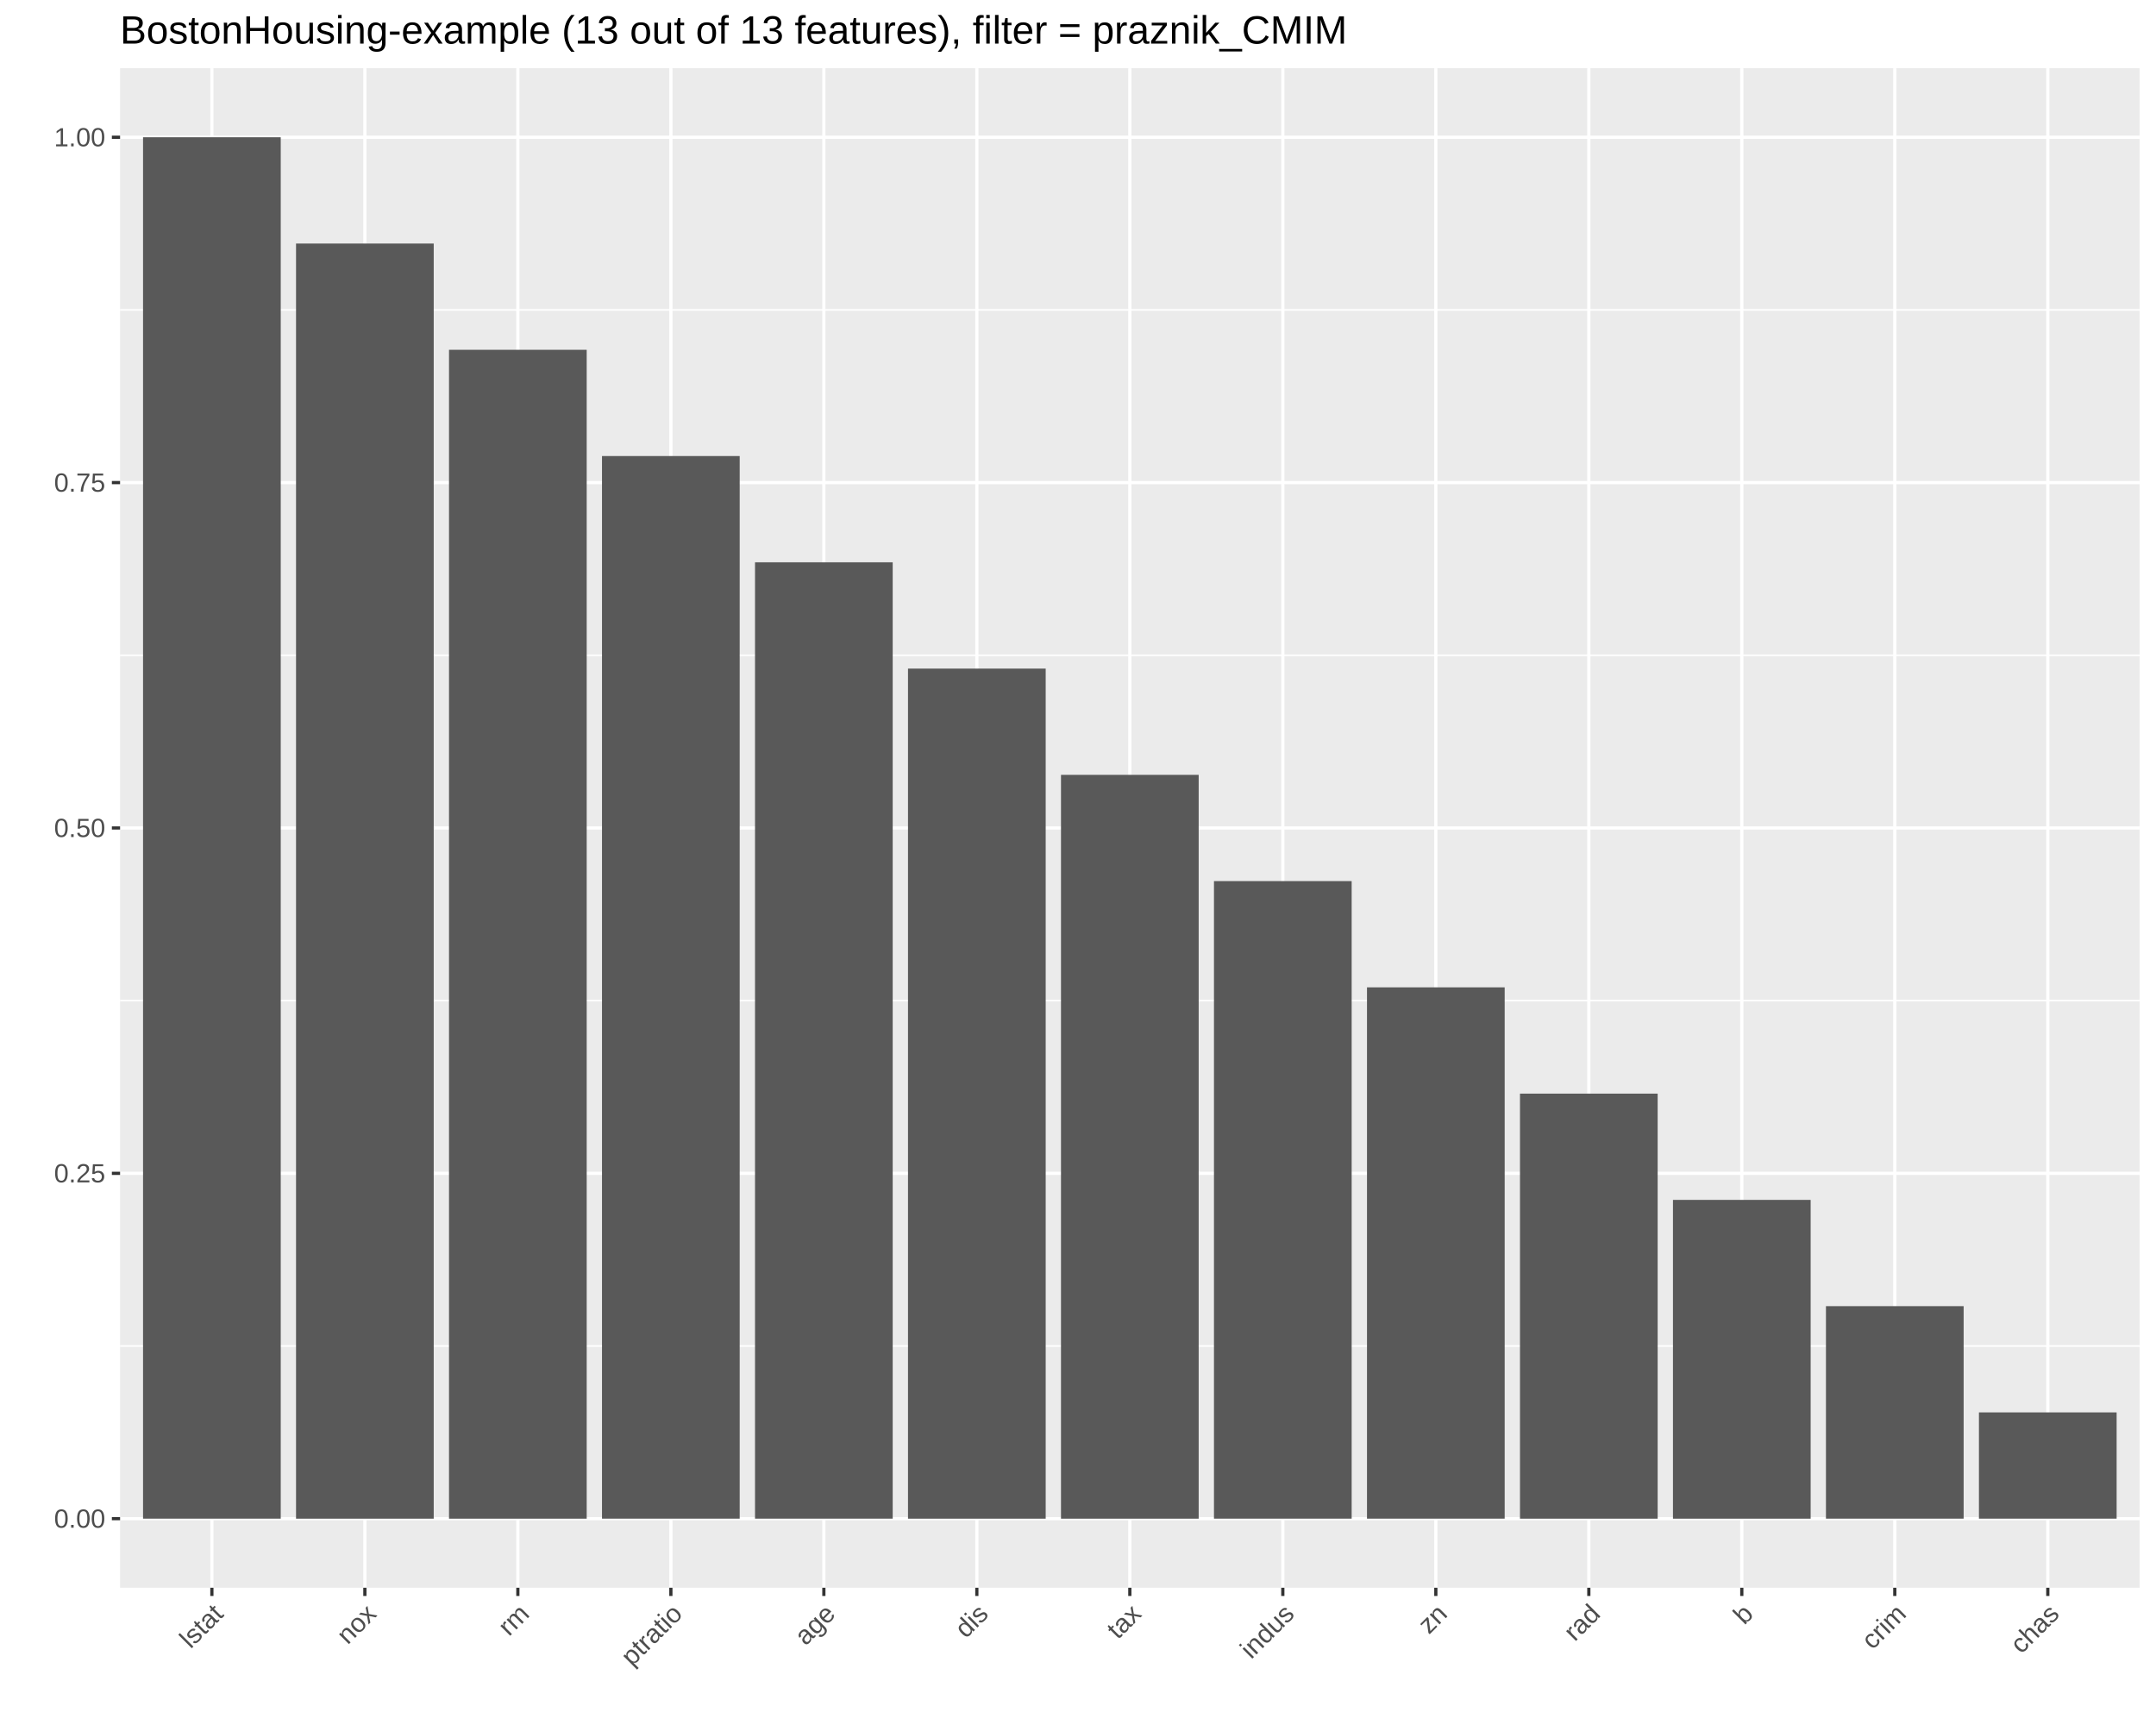
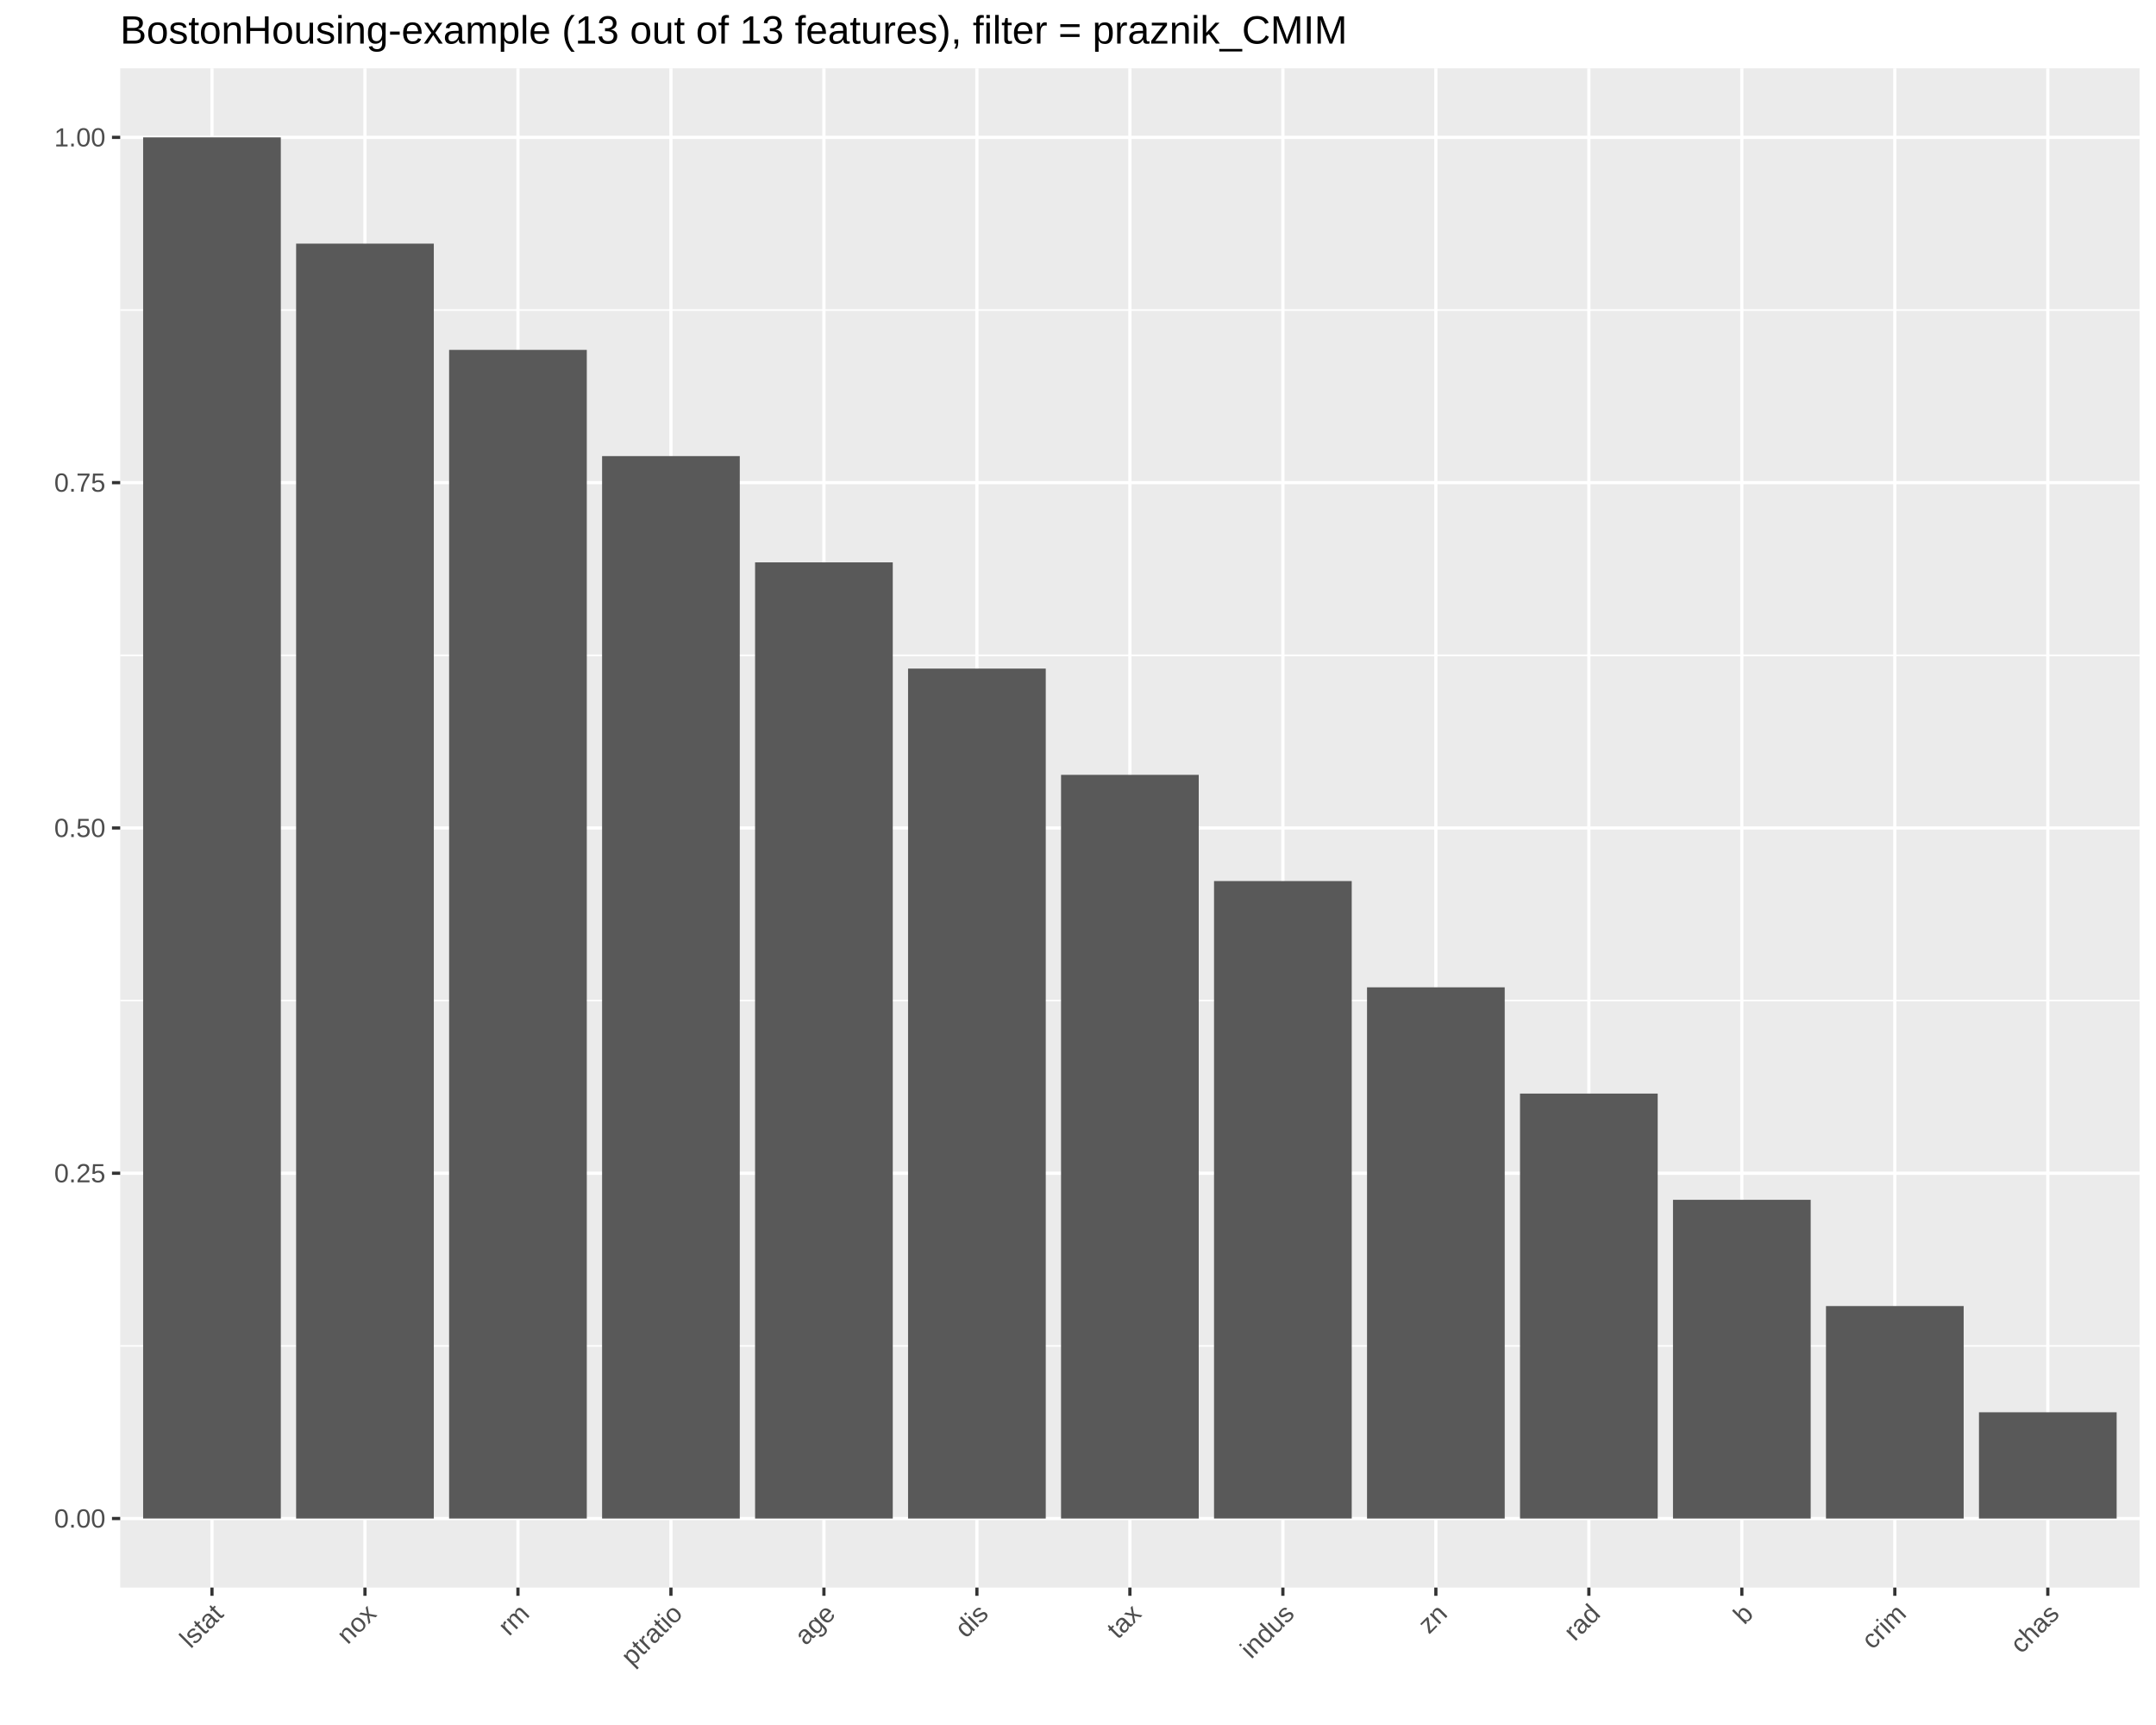
<svg xmlns="http://www.w3.org/2000/svg" viewBox="0 0 720.00 576.00">
  <defs>
    <style type="text/css">
    line, polyline, polygon, path, rect, circle {
      fill: none;
      stroke: #000000;
      stroke-linecap: round;
      stroke-linejoin: round;
      stroke-miterlimit: 10.00;
    }
  </style>
  </defs>
  <rect width="100%" height="100%" style="stroke: none; fill: #FFFFFF;" />
  <rect x="0.00" y="0.00" width="720.00" height="576.00" style="stroke-width: 1.07; stroke: #FFFFFF; fill: #FFFFFF;" />
  <defs>
-     <clipPath id="cpNDAuMTB8NzE0LjUyfDUzMC4xN3wyMi43Nw==">
-       <rect x="40.10" y="22.77" width="674.42" height="507.40" />
+     <clipPath id="cpNDAuMTR8NzE0LjUyfDUzMC4xMnwyMi44MQ==">
+       <rect x="40.14" y="22.81" width="674.38" height="507.30" />
    </clipPath>
  </defs>
-   <rect x="40.10" y="22.77" width="674.42" height="507.40" style="stroke-width: 1.07; stroke: none; fill: #EBEBEB;" clip-path="url(#cpNDAuMTB8NzE0LjUyfDUzMC4xN3wyMi43Nw==)" />
-   <polyline points="40.10,449.45 714.52,449.45 " style="stroke-width: 0.53; stroke: #FFFFFF; stroke-linecap: butt;" clip-path="url(#cpNDAuMTB8NzE0LjUyfDUzMC4xN3wyMi43Nw==)" />
-   <polyline points="40.10,334.13 714.52,334.13 " style="stroke-width: 0.53; stroke: #FFFFFF; stroke-linecap: butt;" clip-path="url(#cpNDAuMTB8NzE0LjUyfDUzMC4xN3wyMi43Nw==)" />
-   <polyline points="40.10,218.81 714.52,218.81 " style="stroke-width: 0.53; stroke: #FFFFFF; stroke-linecap: butt;" clip-path="url(#cpNDAuMTB8NzE0LjUyfDUzMC4xN3wyMi43Nw==)" />
-   <polyline points="40.10,103.49 714.52,103.49 " style="stroke-width: 0.53; stroke: #FFFFFF; stroke-linecap: butt;" clip-path="url(#cpNDAuMTB8NzE0LjUyfDUzMC4xN3wyMi43Nw==)" />
-   <polyline points="40.10,507.10 714.52,507.10 " style="stroke-width: 1.07; stroke: #FFFFFF; stroke-linecap: butt;" clip-path="url(#cpNDAuMTB8NzE0LjUyfDUzMC4xN3wyMi43Nw==)" />
-   <polyline points="40.10,391.79 714.52,391.79 " style="stroke-width: 1.07; stroke: #FFFFFF; stroke-linecap: butt;" clip-path="url(#cpNDAuMTB8NzE0LjUyfDUzMC4xN3wyMi43Nw==)" />
-   <polyline points="40.10,276.47 714.52,276.47 " style="stroke-width: 1.07; stroke: #FFFFFF; stroke-linecap: butt;" clip-path="url(#cpNDAuMTB8NzE0LjUyfDUzMC4xN3wyMi43Nw==)" />
-   <polyline points="40.10,161.15 714.52,161.15 " style="stroke-width: 1.07; stroke: #FFFFFF; stroke-linecap: butt;" clip-path="url(#cpNDAuMTB8NzE0LjUyfDUzMC4xN3wyMi43Nw==)" />
-   <polyline points="40.10,45.83 714.52,45.83 " style="stroke-width: 1.07; stroke: #FFFFFF; stroke-linecap: butt;" clip-path="url(#cpNDAuMTB8NzE0LjUyfDUzMC4xN3wyMi43Nw==)" />
-   <polyline points="70.76,530.17 70.76,22.77 " style="stroke-width: 1.07; stroke: #FFFFFF; stroke-linecap: butt;" clip-path="url(#cpNDAuMTB8NzE0LjUyfDUzMC4xN3wyMi43Nw==)" />
-   <polyline points="121.85,530.17 121.85,22.77 " style="stroke-width: 1.07; stroke: #FFFFFF; stroke-linecap: butt;" clip-path="url(#cpNDAuMTB8NzE0LjUyfDUzMC4xN3wyMi43Nw==)" />
-   <polyline points="172.94,530.17 172.94,22.77 " style="stroke-width: 1.07; stroke: #FFFFFF; stroke-linecap: butt;" clip-path="url(#cpNDAuMTB8NzE0LjUyfDUzMC4xN3wyMi43Nw==)" />
-   <polyline points="224.04,530.17 224.04,22.77 " style="stroke-width: 1.07; stroke: #FFFFFF; stroke-linecap: butt;" clip-path="url(#cpNDAuMTB8NzE0LjUyfDUzMC4xN3wyMi43Nw==)" />
-   <polyline points="275.13,530.17 275.13,22.77 " style="stroke-width: 1.07; stroke: #FFFFFF; stroke-linecap: butt;" clip-path="url(#cpNDAuMTB8NzE0LjUyfDUzMC4xN3wyMi43Nw==)" />
-   <polyline points="326.22,530.17 326.22,22.77 " style="stroke-width: 1.07; stroke: #FFFFFF; stroke-linecap: butt;" clip-path="url(#cpNDAuMTB8NzE0LjUyfDUzMC4xN3wyMi43Nw==)" />
-   <polyline points="377.31,530.17 377.31,22.77 " style="stroke-width: 1.07; stroke: #FFFFFF; stroke-linecap: butt;" clip-path="url(#cpNDAuMTB8NzE0LjUyfDUzMC4xN3wyMi43Nw==)" />
-   <polyline points="428.40,530.17 428.40,22.77 " style="stroke-width: 1.07; stroke: #FFFFFF; stroke-linecap: butt;" clip-path="url(#cpNDAuMTB8NzE0LjUyfDUzMC4xN3wyMi43Nw==)" />
-   <polyline points="479.50,530.17 479.50,22.77 " style="stroke-width: 1.07; stroke: #FFFFFF; stroke-linecap: butt;" clip-path="url(#cpNDAuMTB8NzE0LjUyfDUzMC4xN3wyMi43Nw==)" />
-   <polyline points="530.59,530.17 530.59,22.77 " style="stroke-width: 1.07; stroke: #FFFFFF; stroke-linecap: butt;" clip-path="url(#cpNDAuMTB8NzE0LjUyfDUzMC4xN3wyMi43Nw==)" />
-   <polyline points="581.68,530.17 581.68,22.77 " style="stroke-width: 1.07; stroke: #FFFFFF; stroke-linecap: butt;" clip-path="url(#cpNDAuMTB8NzE0LjUyfDUzMC4xN3wyMi43Nw==)" />
-   <polyline points="632.77,530.17 632.77,22.77 " style="stroke-width: 1.07; stroke: #FFFFFF; stroke-linecap: butt;" clip-path="url(#cpNDAuMTB8NzE0LjUyfDUzMC4xN3wyMi43Nw==)" />
-   <polyline points="683.87,530.17 683.87,22.77 " style="stroke-width: 1.07; stroke: #FFFFFF; stroke-linecap: butt;" clip-path="url(#cpNDAuMTB8NzE0LjUyfDUzMC4xN3wyMi43Nw==)" />
-   <rect x="47.77" y="45.83" width="45.98" height="461.27" style="stroke-width: 1.07; stroke: none; stroke-linecap: square; stroke-linejoin: miter; fill: #595959;" clip-path="url(#cpNDAuMTB8NzE0LjUyfDUzMC4xN3wyMi43Nw==)" />
-   <rect x="98.86" y="81.32" width="45.98" height="425.79" style="stroke-width: 1.07; stroke: none; stroke-linecap: square; stroke-linejoin: miter; fill: #595959;" clip-path="url(#cpNDAuMTB8NzE0LjUyfDUzMC4xN3wyMi43Nw==)" />
-   <rect x="149.95" y="116.80" width="45.98" height="390.31" style="stroke-width: 1.07; stroke: none; stroke-linecap: square; stroke-linejoin: miter; fill: #595959;" clip-path="url(#cpNDAuMTB8NzE0LjUyfDUzMC4xN3wyMi43Nw==)" />
-   <rect x="201.04" y="152.28" width="45.98" height="354.82" style="stroke-width: 1.07; stroke: none; stroke-linecap: square; stroke-linejoin: miter; fill: #595959;" clip-path="url(#cpNDAuMTB8NzE0LjUyfDUzMC4xN3wyMi43Nw==)" />
-   <rect x="252.14" y="187.76" width="45.98" height="319.34" style="stroke-width: 1.07; stroke: none; stroke-linecap: square; stroke-linejoin: miter; fill: #595959;" clip-path="url(#cpNDAuMTB8NzE0LjUyfDUzMC4xN3wyMi43Nw==)" />
-   <rect x="303.23" y="223.25" width="45.98" height="283.86" style="stroke-width: 1.07; stroke: none; stroke-linecap: square; stroke-linejoin: miter; fill: #595959;" clip-path="url(#cpNDAuMTB8NzE0LjUyfDUzMC4xN3wyMi43Nw==)" />
-   <rect x="354.32" y="258.73" width="45.98" height="248.38" style="stroke-width: 1.07; stroke: none; stroke-linecap: square; stroke-linejoin: miter; fill: #595959;" clip-path="url(#cpNDAuMTB8NzE0LjUyfDUzMC4xN3wyMi43Nw==)" />
-   <rect x="405.41" y="294.21" width="45.98" height="212.89" style="stroke-width: 1.07; stroke: none; stroke-linecap: square; stroke-linejoin: miter; fill: #595959;" clip-path="url(#cpNDAuMTB8NzE0LjUyfDUzMC4xN3wyMi43Nw==)" />
-   <rect x="456.51" y="329.69" width="45.98" height="177.41" style="stroke-width: 1.07; stroke: none; stroke-linecap: square; stroke-linejoin: miter; fill: #595959;" clip-path="url(#cpNDAuMTB8NzE0LjUyfDUzMC4xN3wyMi43Nw==)" />
-   <rect x="507.60" y="365.18" width="45.98" height="141.93" style="stroke-width: 1.07; stroke: none; stroke-linecap: square; stroke-linejoin: miter; fill: #595959;" clip-path="url(#cpNDAuMTB8NzE0LjUyfDUzMC4xN3wyMi43Nw==)" />
-   <rect x="558.69" y="400.66" width="45.98" height="106.45" style="stroke-width: 1.07; stroke: none; stroke-linecap: square; stroke-linejoin: miter; fill: #595959;" clip-path="url(#cpNDAuMTB8NzE0LjUyfDUzMC4xN3wyMi43Nw==)" />
-   <rect x="609.78" y="436.14" width="45.98" height="70.96" style="stroke-width: 1.07; stroke: none; stroke-linecap: square; stroke-linejoin: miter; fill: #595959;" clip-path="url(#cpNDAuMTB8NzE0LjUyfDUzMC4xN3wyMi43Nw==)" />
-   <rect x="660.87" y="471.62" width="45.98" height="35.48" style="stroke-width: 1.07; stroke: none; stroke-linecap: square; stroke-linejoin: miter; fill: #595959;" clip-path="url(#cpNDAuMTB8NzE0LjUyfDUzMC4xN3wyMi43Nw==)" />
+   <rect x="40.14" y="22.81" width="674.38" height="507.30" style="stroke-width: 1.07; stroke: none; fill: #EBEBEB;" clip-path="url(#cpNDAuMTR8NzE0LjUyfDUzMC4xMnwyMi44MQ==)" />
+   <polyline points="40.14,449.41 714.52,449.41 " style="stroke-width: 0.53; stroke: #FFFFFF; stroke-linecap: butt;" clip-path="url(#cpNDAuMTR8NzE0LjUyfDUzMC4xMnwyMi44MQ==)" />
+   <polyline points="40.14,334.11 714.52,334.11 " style="stroke-width: 0.53; stroke: #FFFFFF; stroke-linecap: butt;" clip-path="url(#cpNDAuMTR8NzE0LjUyfDUzMC4xMnwyMi44MQ==)" />
+   <polyline points="40.14,218.82 714.52,218.82 " style="stroke-width: 0.53; stroke: #FFFFFF; stroke-linecap: butt;" clip-path="url(#cpNDAuMTR8NzE0LjUyfDUzMC4xMnwyMi44MQ==)" />
+   <polyline points="40.14,103.52 714.52,103.52 " style="stroke-width: 0.53; stroke: #FFFFFF; stroke-linecap: butt;" clip-path="url(#cpNDAuMTR8NzE0LjUyfDUzMC4xMnwyMi44MQ==)" />
+   <polyline points="40.14,507.06 714.52,507.06 " style="stroke-width: 1.07; stroke: #FFFFFF; stroke-linecap: butt;" clip-path="url(#cpNDAuMTR8NzE0LjUyfDUzMC4xMnwyMi44MQ==)" />
+   <polyline points="40.14,391.76 714.52,391.76 " style="stroke-width: 1.07; stroke: #FFFFFF; stroke-linecap: butt;" clip-path="url(#cpNDAuMTR8NzE0LjUyfDUzMC4xMnwyMi44MQ==)" />
+   <polyline points="40.14,276.47 714.52,276.47 " style="stroke-width: 1.07; stroke: #FFFFFF; stroke-linecap: butt;" clip-path="url(#cpNDAuMTR8NzE0LjUyfDUzMC4xMnwyMi44MQ==)" />
+   <polyline points="40.14,161.17 714.52,161.17 " style="stroke-width: 1.07; stroke: #FFFFFF; stroke-linecap: butt;" clip-path="url(#cpNDAuMTR8NzE0LjUyfDUzMC4xMnwyMi44MQ==)" />
+   <polyline points="40.14,45.87 714.52,45.87 " style="stroke-width: 1.07; stroke: #FFFFFF; stroke-linecap: butt;" clip-path="url(#cpNDAuMTR8NzE0LjUyfDUzMC4xMnwyMi44MQ==)" />
+   <polyline points="70.79,530.12 70.79,22.81 " style="stroke-width: 1.07; stroke: #FFFFFF; stroke-linecap: butt;" clip-path="url(#cpNDAuMTR8NzE0LjUyfDUzMC4xMnwyMi44MQ==)" />
+   <polyline points="121.88,530.12 121.88,22.81 " style="stroke-width: 1.07; stroke: #FFFFFF; stroke-linecap: butt;" clip-path="url(#cpNDAuMTR8NzE0LjUyfDUzMC4xMnwyMi44MQ==)" />
+   <polyline points="172.97,530.12 172.97,22.81 " style="stroke-width: 1.07; stroke: #FFFFFF; stroke-linecap: butt;" clip-path="url(#cpNDAuMTR8NzE0LjUyfDUzMC4xMnwyMi44MQ==)" />
+   <polyline points="224.06,530.12 224.06,22.81 " style="stroke-width: 1.07; stroke: #FFFFFF; stroke-linecap: butt;" clip-path="url(#cpNDAuMTR8NzE0LjUyfDUzMC4xMnwyMi44MQ==)" />
+   <polyline points="275.15,530.12 275.15,22.81 " style="stroke-width: 1.07; stroke: #FFFFFF; stroke-linecap: butt;" clip-path="url(#cpNDAuMTR8NzE0LjUyfDUzMC4xMnwyMi44MQ==)" />
+   <polyline points="326.24,530.12 326.24,22.81 " style="stroke-width: 1.07; stroke: #FFFFFF; stroke-linecap: butt;" clip-path="url(#cpNDAuMTR8NzE0LjUyfDUzMC4xMnwyMi44MQ==)" />
+   <polyline points="377.33,530.12 377.33,22.81 " style="stroke-width: 1.07; stroke: #FFFFFF; stroke-linecap: butt;" clip-path="url(#cpNDAuMTR8NzE0LjUyfDUzMC4xMnwyMi44MQ==)" />
+   <polyline points="428.42,530.12 428.42,22.81 " style="stroke-width: 1.07; stroke: #FFFFFF; stroke-linecap: butt;" clip-path="url(#cpNDAuMTR8NzE0LjUyfDUzMC4xMnwyMi44MQ==)" />
+   <polyline points="479.51,530.12 479.51,22.81 " style="stroke-width: 1.07; stroke: #FFFFFF; stroke-linecap: butt;" clip-path="url(#cpNDAuMTR8NzE0LjUyfDUzMC4xMnwyMi44MQ==)" />
+   <polyline points="530.60,530.12 530.60,22.81 " style="stroke-width: 1.07; stroke: #FFFFFF; stroke-linecap: butt;" clip-path="url(#cpNDAuMTR8NzE0LjUyfDUzMC4xMnwyMi44MQ==)" />
+   <polyline points="581.69,530.12 581.69,22.81 " style="stroke-width: 1.07; stroke: #FFFFFF; stroke-linecap: butt;" clip-path="url(#cpNDAuMTR8NzE0LjUyfDUzMC4xMnwyMi44MQ==)" />
+   <polyline points="632.78,530.12 632.78,22.81 " style="stroke-width: 1.07; stroke: #FFFFFF; stroke-linecap: butt;" clip-path="url(#cpNDAuMTR8NzE0LjUyfDUzMC4xMnwyMi44MQ==)" />
+   <polyline points="683.87,530.12 683.87,22.81 " style="stroke-width: 1.07; stroke: #FFFFFF; stroke-linecap: butt;" clip-path="url(#cpNDAuMTR8NzE0LjUyfDUzMC4xMnwyMi44MQ==)" />
+   <rect x="47.80" y="45.87" width="45.98" height="461.18" style="stroke-width: 1.07; stroke: none; stroke-linecap: square; stroke-linejoin: miter; fill: #595959;" clip-path="url(#cpNDAuMTR8NzE0LjUyfDUzMC4xMnwyMi44MQ==)" />
+   <rect x="98.89" y="81.35" width="45.98" height="425.71" style="stroke-width: 1.07; stroke: none; stroke-linecap: square; stroke-linejoin: miter; fill: #595959;" clip-path="url(#cpNDAuMTR8NzE0LjUyfDUzMC4xMnwyMi44MQ==)" />
+   <rect x="149.98" y="116.83" width="45.98" height="390.23" style="stroke-width: 1.07; stroke: none; stroke-linecap: square; stroke-linejoin: miter; fill: #595959;" clip-path="url(#cpNDAuMTR8NzE0LjUyfDUzMC4xMnwyMi44MQ==)" />
+   <rect x="201.07" y="152.30" width="45.98" height="354.76" style="stroke-width: 1.07; stroke: none; stroke-linecap: square; stroke-linejoin: miter; fill: #595959;" clip-path="url(#cpNDAuMTR8NzE0LjUyfDUzMC4xMnwyMi44MQ==)" />
+   <rect x="252.16" y="187.78" width="45.98" height="319.28" style="stroke-width: 1.07; stroke: none; stroke-linecap: square; stroke-linejoin: miter; fill: #595959;" clip-path="url(#cpNDAuMTR8NzE0LjUyfDUzMC4xMnwyMi44MQ==)" />
+   <rect x="303.25" y="223.25" width="45.98" height="283.81" style="stroke-width: 1.07; stroke: none; stroke-linecap: square; stroke-linejoin: miter; fill: #595959;" clip-path="url(#cpNDAuMTR8NzE0LjUyfDUzMC4xMnwyMi44MQ==)" />
+   <rect x="354.34" y="258.73" width="45.98" height="248.33" style="stroke-width: 1.07; stroke: none; stroke-linecap: square; stroke-linejoin: miter; fill: #595959;" clip-path="url(#cpNDAuMTR8NzE0LjUyfDUzMC4xMnwyMi44MQ==)" />
+   <rect x="405.43" y="294.20" width="45.98" height="212.85" style="stroke-width: 1.07; stroke: none; stroke-linecap: square; stroke-linejoin: miter; fill: #595959;" clip-path="url(#cpNDAuMTR8NzE0LjUyfDUzMC4xMnwyMi44MQ==)" />
+   <rect x="456.52" y="329.68" width="45.98" height="177.38" style="stroke-width: 1.07; stroke: none; stroke-linecap: square; stroke-linejoin: miter; fill: #595959;" clip-path="url(#cpNDAuMTR8NzE0LjUyfDUzMC4xMnwyMi44MQ==)" />
+   <rect x="507.61" y="365.16" width="45.98" height="141.90" style="stroke-width: 1.07; stroke: none; stroke-linecap: square; stroke-linejoin: miter; fill: #595959;" clip-path="url(#cpNDAuMTR8NzE0LjUyfDUzMC4xMnwyMi44MQ==)" />
+   <rect x="558.70" y="400.63" width="45.98" height="106.43" style="stroke-width: 1.07; stroke: none; stroke-linecap: square; stroke-linejoin: miter; fill: #595959;" clip-path="url(#cpNDAuMTR8NzE0LjUyfDUzMC4xMnwyMi44MQ==)" />
+   <rect x="609.79" y="436.11" width="45.98" height="70.95" style="stroke-width: 1.07; stroke: none; stroke-linecap: square; stroke-linejoin: miter; fill: #595959;" clip-path="url(#cpNDAuMTR8NzE0LjUyfDUzMC4xMnwyMi44MQ==)" />
+   <rect x="660.88" y="471.58" width="45.98" height="35.48" style="stroke-width: 1.07; stroke: none; stroke-linecap: square; stroke-linejoin: miter; fill: #595959;" clip-path="url(#cpNDAuMTR8NzE0LjUyfDUzMC4xMnwyMi44MQ==)" />
  <defs>
    <clipPath id="cpMC4wMHw3MjAuMDB8NTc2LjAwfDAuMDA=">
      <rect x="0.00" y="0.00" width="720.00" height="576.00" />
    </clipPath>
  </defs>
  <g clip-path="url(#cpMC4wMHw3MjAuMDB8NTc2LjAwfDAuMDA=)">
-     <text x="18.06" y="510.13" style="font-size: 8.80px; fill: #4D4D4D; font-family: Liberation Sans;" textLength="17.11px" lengthAdjust="spacingAndGlyphs">0.00</text>
+     <text x="18.10" y="510.08" style="font-size: 8.80px; fill: #4D4D4D; font-family: Liberation Sans;" textLength="17.11px" lengthAdjust="spacingAndGlyphs">0.00</text>
  </g>
  <g clip-path="url(#cpMC4wMHw3MjAuMDB8NTc2LjAwfDAuMDA=)">
-     <text x="18.06" y="394.81" style="font-size: 8.80px; fill: #4D4D4D; font-family: Liberation Sans;" textLength="17.11px" lengthAdjust="spacingAndGlyphs">0.25</text>
+     <text x="18.10" y="394.79" style="font-size: 8.80px; fill: #4D4D4D; font-family: Liberation Sans;" textLength="17.11px" lengthAdjust="spacingAndGlyphs">0.25</text>
  </g>
  <g clip-path="url(#cpMC4wMHw3MjAuMDB8NTc2LjAwfDAuMDA=)">
-     <text x="18.06" y="279.49" style="font-size: 8.80px; fill: #4D4D4D; font-family: Liberation Sans;" textLength="17.11px" lengthAdjust="spacingAndGlyphs">0.50</text>
+     <text x="18.10" y="279.49" style="font-size: 8.80px; fill: #4D4D4D; font-family: Liberation Sans;" textLength="17.11px" lengthAdjust="spacingAndGlyphs">0.50</text>
  </g>
  <g clip-path="url(#cpMC4wMHw3MjAuMDB8NTc2LjAwfDAuMDA=)">
-     <text x="18.06" y="164.18" style="font-size: 8.80px; fill: #4D4D4D; font-family: Liberation Sans;" textLength="17.11px" lengthAdjust="spacingAndGlyphs">0.75</text>
+     <text x="18.10" y="164.19" style="font-size: 8.80px; fill: #4D4D4D; font-family: Liberation Sans;" textLength="17.11px" lengthAdjust="spacingAndGlyphs">0.75</text>
  </g>
  <g clip-path="url(#cpMC4wMHw3MjAuMDB8NTc2LjAwfDAuMDA=)">
-     <text x="18.06" y="48.86" style="font-size: 8.80px; fill: #4D4D4D; font-family: Liberation Sans;" textLength="17.11px" lengthAdjust="spacingAndGlyphs">1.00</text>
+     <text x="18.10" y="48.90" style="font-size: 8.80px; fill: #4D4D4D; font-family: Liberation Sans;" textLength="17.11px" lengthAdjust="spacingAndGlyphs">1.00</text>
  </g>
-   <polyline points="37.36,507.10 40.10,507.10 " style="stroke-width: 1.07; stroke: #333333; stroke-linecap: butt;" clip-path="url(#cpMC4wMHw3MjAuMDB8NTc2LjAwfDAuMDA=)" />
-   <polyline points="37.36,391.79 40.10,391.79 " style="stroke-width: 1.07; stroke: #333333; stroke-linecap: butt;" clip-path="url(#cpMC4wMHw3MjAuMDB8NTc2LjAwfDAuMDA=)" />
-   <polyline points="37.36,276.47 40.10,276.47 " style="stroke-width: 1.07; stroke: #333333; stroke-linecap: butt;" clip-path="url(#cpMC4wMHw3MjAuMDB8NTc2LjAwfDAuMDA=)" />
-   <polyline points="37.36,161.15 40.10,161.15 " style="stroke-width: 1.07; stroke: #333333; stroke-linecap: butt;" clip-path="url(#cpMC4wMHw3MjAuMDB8NTc2LjAwfDAuMDA=)" />
-   <polyline points="37.36,45.83 40.10,45.83 " style="stroke-width: 1.07; stroke: #333333; stroke-linecap: butt;" clip-path="url(#cpMC4wMHw3MjAuMDB8NTc2LjAwfDAuMDA=)" />
-   <polyline points="70.76,532.91 70.76,530.17 " style="stroke-width: 1.07; stroke: #333333; stroke-linecap: butt;" clip-path="url(#cpMC4wMHw3MjAuMDB8NTc2LjAwfDAuMDA=)" />
-   <polyline points="121.85,532.91 121.85,530.17 " style="stroke-width: 1.07; stroke: #333333; stroke-linecap: butt;" clip-path="url(#cpMC4wMHw3MjAuMDB8NTc2LjAwfDAuMDA=)" />
-   <polyline points="172.94,532.91 172.94,530.17 " style="stroke-width: 1.07; stroke: #333333; stroke-linecap: butt;" clip-path="url(#cpMC4wMHw3MjAuMDB8NTc2LjAwfDAuMDA=)" />
-   <polyline points="224.04,532.91 224.04,530.17 " style="stroke-width: 1.07; stroke: #333333; stroke-linecap: butt;" clip-path="url(#cpMC4wMHw3MjAuMDB8NTc2LjAwfDAuMDA=)" />
-   <polyline points="275.13,532.91 275.13,530.17 " style="stroke-width: 1.07; stroke: #333333; stroke-linecap: butt;" clip-path="url(#cpMC4wMHw3MjAuMDB8NTc2LjAwfDAuMDA=)" />
-   <polyline points="326.22,532.91 326.22,530.17 " style="stroke-width: 1.07; stroke: #333333; stroke-linecap: butt;" clip-path="url(#cpMC4wMHw3MjAuMDB8NTc2LjAwfDAuMDA=)" />
-   <polyline points="377.31,532.91 377.31,530.17 " style="stroke-width: 1.07; stroke: #333333; stroke-linecap: butt;" clip-path="url(#cpMC4wMHw3MjAuMDB8NTc2LjAwfDAuMDA=)" />
-   <polyline points="428.40,532.91 428.40,530.17 " style="stroke-width: 1.07; stroke: #333333; stroke-linecap: butt;" clip-path="url(#cpMC4wMHw3MjAuMDB8NTc2LjAwfDAuMDA=)" />
-   <polyline points="479.50,532.91 479.50,530.17 " style="stroke-width: 1.07; stroke: #333333; stroke-linecap: butt;" clip-path="url(#cpMC4wMHw3MjAuMDB8NTc2LjAwfDAuMDA=)" />
-   <polyline points="530.59,532.91 530.59,530.17 " style="stroke-width: 1.07; stroke: #333333; stroke-linecap: butt;" clip-path="url(#cpMC4wMHw3MjAuMDB8NTc2LjAwfDAuMDA=)" />
-   <polyline points="581.68,532.91 581.68,530.17 " style="stroke-width: 1.07; stroke: #333333; stroke-linecap: butt;" clip-path="url(#cpMC4wMHw3MjAuMDB8NTc2LjAwfDAuMDA=)" />
-   <polyline points="632.77,532.91 632.77,530.17 " style="stroke-width: 1.07; stroke: #333333; stroke-linecap: butt;" clip-path="url(#cpMC4wMHw3MjAuMDB8NTc2LjAwfDAuMDA=)" />
-   <polyline points="683.87,532.91 683.87,530.17 " style="stroke-width: 1.07; stroke: #333333; stroke-linecap: butt;" clip-path="url(#cpMC4wMHw3MjAuMDB8NTc2LjAwfDAuMDA=)" />
+   <polyline points="37.40,507.06 40.14,507.06 " style="stroke-width: 1.07; stroke: #333333; stroke-linecap: butt;" clip-path="url(#cpMC4wMHw3MjAuMDB8NTc2LjAwfDAuMDA=)" />
+   <polyline points="37.40,391.76 40.14,391.76 " style="stroke-width: 1.07; stroke: #333333; stroke-linecap: butt;" clip-path="url(#cpMC4wMHw3MjAuMDB8NTc2LjAwfDAuMDA=)" />
+   <polyline points="37.40,276.47 40.14,276.47 " style="stroke-width: 1.07; stroke: #333333; stroke-linecap: butt;" clip-path="url(#cpMC4wMHw3MjAuMDB8NTc2LjAwfDAuMDA=)" />
+   <polyline points="37.40,161.17 40.14,161.17 " style="stroke-width: 1.07; stroke: #333333; stroke-linecap: butt;" clip-path="url(#cpMC4wMHw3MjAuMDB8NTc2LjAwfDAuMDA=)" />
+   <polyline points="37.40,45.87 40.14,45.87 " style="stroke-width: 1.07; stroke: #333333; stroke-linecap: butt;" clip-path="url(#cpMC4wMHw3MjAuMDB8NTc2LjAwfDAuMDA=)" />
+   <polyline points="70.79,532.86 70.79,530.12 " style="stroke-width: 1.07; stroke: #333333; stroke-linecap: butt;" clip-path="url(#cpMC4wMHw3MjAuMDB8NTc2LjAwfDAuMDA=)" />
+   <polyline points="121.88,532.86 121.88,530.12 " style="stroke-width: 1.07; stroke: #333333; stroke-linecap: butt;" clip-path="url(#cpMC4wMHw3MjAuMDB8NTc2LjAwfDAuMDA=)" />
+   <polyline points="172.97,532.86 172.97,530.12 " style="stroke-width: 1.07; stroke: #333333; stroke-linecap: butt;" clip-path="url(#cpMC4wMHw3MjAuMDB8NTc2LjAwfDAuMDA=)" />
+   <polyline points="224.06,532.86 224.06,530.12 " style="stroke-width: 1.07; stroke: #333333; stroke-linecap: butt;" clip-path="url(#cpMC4wMHw3MjAuMDB8NTc2LjAwfDAuMDA=)" />
+   <polyline points="275.15,532.86 275.15,530.12 " style="stroke-width: 1.07; stroke: #333333; stroke-linecap: butt;" clip-path="url(#cpMC4wMHw3MjAuMDB8NTc2LjAwfDAuMDA=)" />
+   <polyline points="326.24,532.86 326.24,530.12 " style="stroke-width: 1.07; stroke: #333333; stroke-linecap: butt;" clip-path="url(#cpMC4wMHw3MjAuMDB8NTc2LjAwfDAuMDA=)" />
+   <polyline points="377.33,532.86 377.33,530.12 " style="stroke-width: 1.07; stroke: #333333; stroke-linecap: butt;" clip-path="url(#cpMC4wMHw3MjAuMDB8NTc2LjAwfDAuMDA=)" />
+   <polyline points="428.42,532.86 428.42,530.12 " style="stroke-width: 1.07; stroke: #333333; stroke-linecap: butt;" clip-path="url(#cpMC4wMHw3MjAuMDB8NTc2LjAwfDAuMDA=)" />
+   <polyline points="479.51,532.86 479.51,530.12 " style="stroke-width: 1.07; stroke: #333333; stroke-linecap: butt;" clip-path="url(#cpMC4wMHw3MjAuMDB8NTc2LjAwfDAuMDA=)" />
+   <polyline points="530.60,532.86 530.60,530.12 " style="stroke-width: 1.07; stroke: #333333; stroke-linecap: butt;" clip-path="url(#cpMC4wMHw3MjAuMDB8NTc2LjAwfDAuMDA=)" />
+   <polyline points="581.69,532.86 581.69,530.12 " style="stroke-width: 1.07; stroke: #333333; stroke-linecap: butt;" clip-path="url(#cpMC4wMHw3MjAuMDB8NTc2LjAwfDAuMDA=)" />
+   <polyline points="632.78,532.86 632.78,530.12 " style="stroke-width: 1.07; stroke: #333333; stroke-linecap: butt;" clip-path="url(#cpMC4wMHw3MjAuMDB8NTc2LjAwfDAuMDA=)" />
+   <polyline points="683.87,532.86 683.87,530.12 " style="stroke-width: 1.07; stroke: #333333; stroke-linecap: butt;" clip-path="url(#cpMC4wMHw3MjAuMDB8NTc2LjAwfDAuMDA=)" />
  <g clip-path="url(#cpMC4wMHw3MjAuMDB8NTc2LjAwfDAuMDA=)">
-     <text transform="translate(63.63,550.78) rotate(-45)" style="font-size: 8.80px; fill: #4D4D4D; font-family: Liberation Sans;" textLength="16.12px" lengthAdjust="spacingAndGlyphs">lstat</text>
+     <text transform="translate(63.66,550.73) rotate(-45)" style="font-size: 8.80px; fill: #4D4D4D; font-family: Liberation Sans;" textLength="16.12px" lengthAdjust="spacingAndGlyphs">lstat</text>
  </g>
  <g clip-path="url(#cpMC4wMHw3MjAuMDB8NTc2LjAwfDAuMDA=)">
-     <text transform="translate(116.10,549.41) rotate(-45)" style="font-size: 8.80px; fill: #4D4D4D; font-family: Liberation Sans;" textLength="14.19px" lengthAdjust="spacingAndGlyphs">nox</text>
+     <text transform="translate(116.12,549.36) rotate(-45)" style="font-size: 8.80px; fill: #4D4D4D; font-family: Liberation Sans;" textLength="14.19px" lengthAdjust="spacingAndGlyphs">nox</text>
  </g>
  <g clip-path="url(#cpMC4wMHw3MjAuMDB8NTc2LjAwfDAuMDA=)">
-     <text transform="translate(169.97,546.62) rotate(-45)" style="font-size: 8.80px; fill: #4D4D4D; font-family: Liberation Sans;" textLength="10.25px" lengthAdjust="spacingAndGlyphs">rm</text>
+     <text transform="translate(170.00,546.57) rotate(-45)" style="font-size: 8.80px; fill: #4D4D4D; font-family: Liberation Sans;" textLength="10.25px" lengthAdjust="spacingAndGlyphs">rm</text>
  </g>
  <g clip-path="url(#cpMC4wMHw3MjAuMDB8NTc2LjAwfDAuMDA=)">
-     <text transform="translate(211.04,556.64) rotate(-45)" style="font-size: 8.80px; fill: #4D4D4D; font-family: Liberation Sans;" textLength="24.42px" lengthAdjust="spacingAndGlyphs">ptratio</text>
+     <text transform="translate(211.07,556.59) rotate(-45)" style="font-size: 8.80px; fill: #4D4D4D; font-family: Liberation Sans;" textLength="24.42px" lengthAdjust="spacingAndGlyphs">ptratio</text>
  </g>
  <g clip-path="url(#cpMC4wMHw3MjAuMDB8NTc2LjAwfDAuMDA=)">
-     <text transform="translate(269.03,549.75) rotate(-45)" style="font-size: 8.80px; fill: #4D4D4D; font-family: Liberation Sans;" textLength="14.67px" lengthAdjust="spacingAndGlyphs">age</text>
+     <text transform="translate(269.05,549.70) rotate(-45)" style="font-size: 8.80px; fill: #4D4D4D; font-family: Liberation Sans;" textLength="14.67px" lengthAdjust="spacingAndGlyphs">age</text>
  </g>
  <g clip-path="url(#cpMC4wMHw3MjAuMDB8NTc2LjAwfDAuMDA=)">
-     <text transform="translate(322.54,547.33) rotate(-45)" style="font-size: 8.80px; fill: #4D4D4D; font-family: Liberation Sans;" textLength="11.25px" lengthAdjust="spacingAndGlyphs">dis</text>
+     <text transform="translate(322.56,547.28) rotate(-45)" style="font-size: 8.80px; fill: #4D4D4D; font-family: Liberation Sans;" textLength="11.25px" lengthAdjust="spacingAndGlyphs">dis</text>
  </g>
  <g clip-path="url(#cpMC4wMHw3MjAuMDB8NTc2LjAwfDAuMDA=)">
-     <text transform="translate(373.29,547.67) rotate(-45)" style="font-size: 8.80px; fill: #4D4D4D; font-family: Liberation Sans;" textLength="11.73px" lengthAdjust="spacingAndGlyphs">tax</text>
+     <text transform="translate(373.31,547.62) rotate(-45)" style="font-size: 8.80px; fill: #4D4D4D; font-family: Liberation Sans;" textLength="11.73px" lengthAdjust="spacingAndGlyphs">tax</text>
  </g>
  <g clip-path="url(#cpMC4wMHw3MjAuMDB8NTc2LjAwfDAuMDA=)">
-     <text transform="translate(417.81,554.25) rotate(-45)" style="font-size: 8.80px; fill: #4D4D4D; font-family: Liberation Sans;" textLength="21.03px" lengthAdjust="spacingAndGlyphs">indus</text>
+     <text transform="translate(417.82,554.20) rotate(-45)" style="font-size: 8.80px; fill: #4D4D4D; font-family: Liberation Sans;" textLength="21.03px" lengthAdjust="spacingAndGlyphs">indus</text>
  </g>
  <g clip-path="url(#cpMC4wMHw3MjAuMDB8NTc2LjAwfDAuMDA=)">
-     <text transform="translate(477.20,545.95) rotate(-45)" style="font-size: 8.80px; fill: #4D4D4D; font-family: Liberation Sans;" textLength="9.30px" lengthAdjust="spacingAndGlyphs">zn</text>
+     <text transform="translate(477.21,545.90) rotate(-45)" style="font-size: 8.80px; fill: #4D4D4D; font-family: Liberation Sans;" textLength="9.30px" lengthAdjust="spacingAndGlyphs">zn</text>
  </g>
  <g clip-path="url(#cpMC4wMHw3MjAuMDB8NTc2LjAwfDAuMDA=)">
-     <text transform="translate(525.88,548.36) rotate(-45)" style="font-size: 8.80px; fill: #4D4D4D; font-family: Liberation Sans;" textLength="12.70px" lengthAdjust="spacingAndGlyphs">rad</text>
+     <text transform="translate(525.89,548.31) rotate(-45)" style="font-size: 8.80px; fill: #4D4D4D; font-family: Liberation Sans;" textLength="12.70px" lengthAdjust="spacingAndGlyphs">rad</text>
  </g>
  <g clip-path="url(#cpMC4wMHw3MjAuMDB8NTc2LjAwfDAuMDA=)">
-     <text transform="translate(582.50,542.83) rotate(-45)" style="font-size: 8.80px; fill: #4D4D4D; font-family: Liberation Sans;" textLength="4.89px" lengthAdjust="spacingAndGlyphs">b</text>
+     <text transform="translate(582.51,542.78) rotate(-45)" style="font-size: 8.80px; fill: #4D4D4D; font-family: Liberation Sans;" textLength="4.89px" lengthAdjust="spacingAndGlyphs">b</text>
  </g>
  <g clip-path="url(#cpMC4wMHw3MjAuMDB8NTc2LjAwfDAuMDA=)">
-     <text transform="translate(625.30,551.12) rotate(-45)" style="font-size: 8.80px; fill: #4D4D4D; font-family: Liberation Sans;" textLength="16.61px" lengthAdjust="spacingAndGlyphs">crim</text>
+     <text transform="translate(625.31,551.07) rotate(-45)" style="font-size: 8.80px; fill: #4D4D4D; font-family: Liberation Sans;" textLength="16.61px" lengthAdjust="spacingAndGlyphs">crim</text>
  </g>
  <g clip-path="url(#cpMC4wMHw3MjAuMDB8NTc2LjAwfDAuMDA=)">
-     <text transform="translate(674.99,552.52) rotate(-45)" style="font-size: 8.80px; fill: #4D4D4D; font-family: Liberation Sans;" textLength="18.59px" lengthAdjust="spacingAndGlyphs">chas</text>
+     <text transform="translate(674.99,552.47) rotate(-45)" style="font-size: 8.80px; fill: #4D4D4D; font-family: Liberation Sans;" textLength="18.59px" lengthAdjust="spacingAndGlyphs">chas</text>
  </g>
  <g clip-path="url(#cpMC4wMHw3MjAuMDB8NTc2LjAwfDAuMDA=)">
-     <text x="40.10" y="14.56" style="font-size: 13.20px; font-family: Liberation Sans;" textLength="409.12px" lengthAdjust="spacingAndGlyphs">BostonHousing-example (13 out of 13 features), filter = praznik_CMIM</text>
+     <text x="40.14" y="14.56" style="font-size: 13.20px; font-family: Liberation Sans;" textLength="409.12px" lengthAdjust="spacingAndGlyphs">BostonHousing-example (13 out of 13 features), filter = praznik_CMIM</text>
  </g>
</svg>
